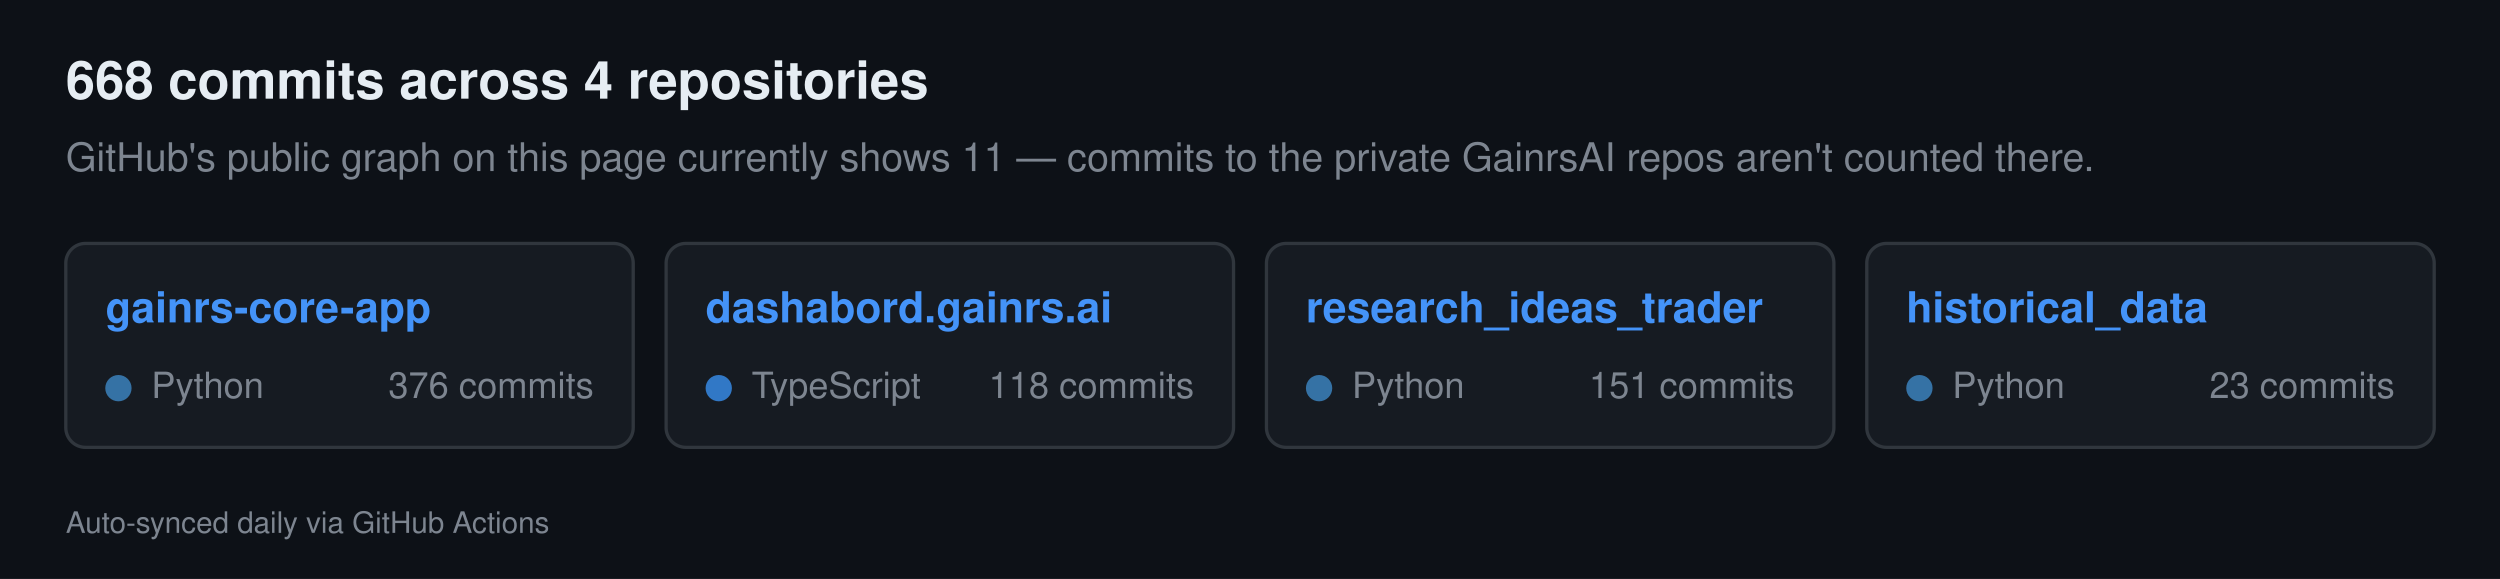
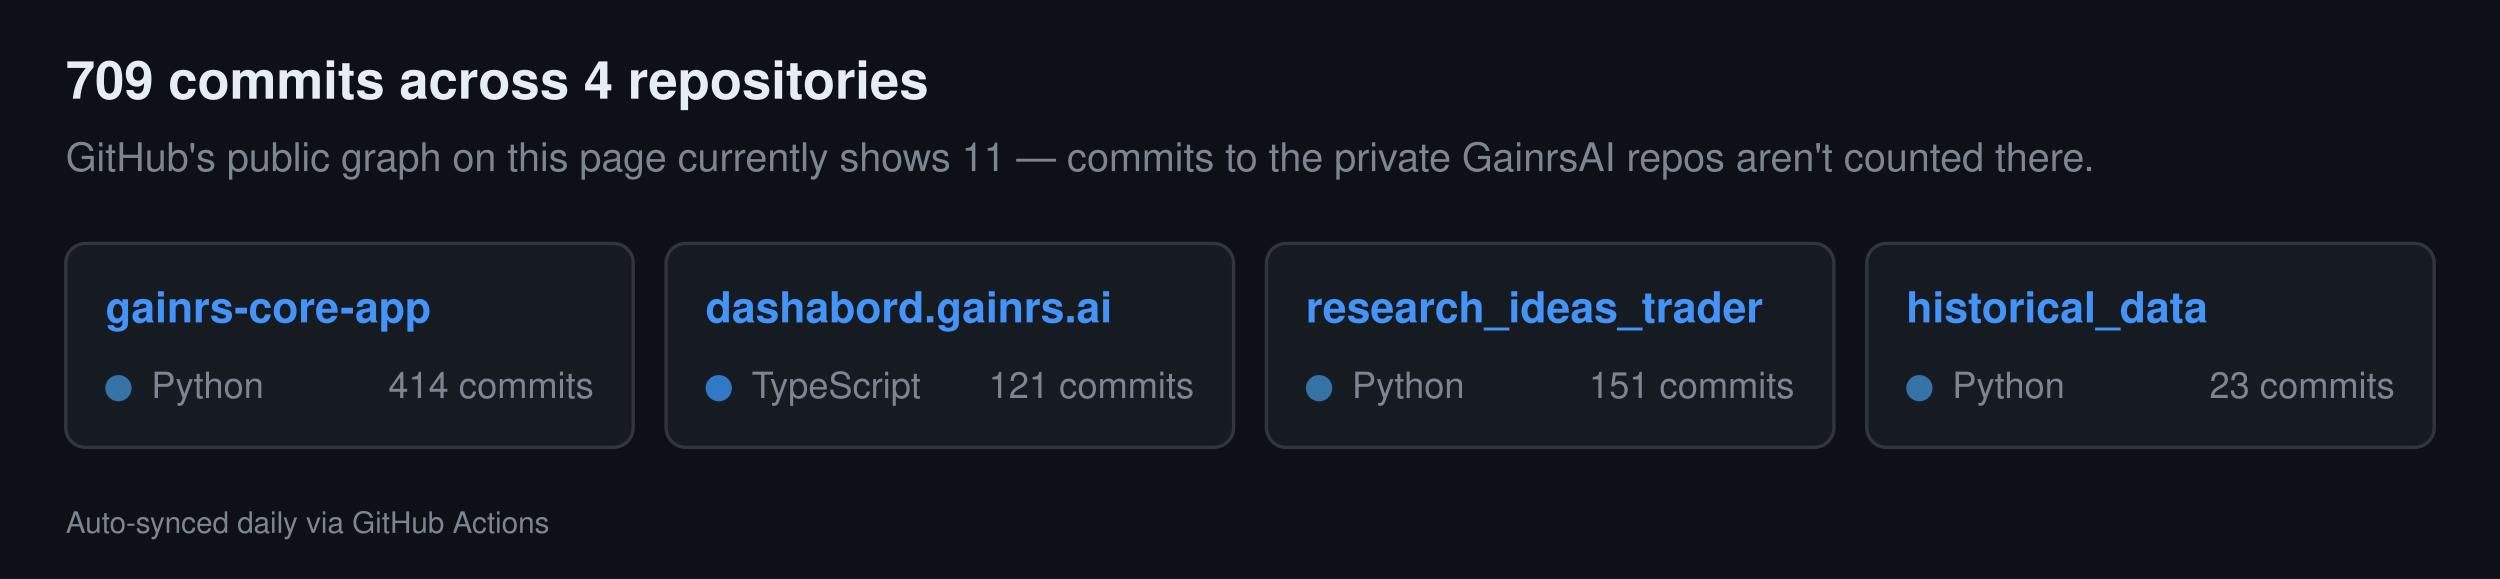
- <svg xmlns="http://www.w3.org/2000/svg" width="760" height="176" viewBox="0 0 760 176" font-family="-apple-system, BlinkMacSystemFont, 'Segoe UI', Helvetica, Arial, sans-serif" role="img" aria-label="668 commits across 4 repositories">
+ <svg xmlns="http://www.w3.org/2000/svg" width="760" height="176" viewBox="0 0 760 176" font-family="-apple-system, BlinkMacSystemFont, 'Segoe UI', Helvetica, Arial, sans-serif" role="img" aria-label="709 commits across 4 repositories">
  <rect width="760" height="176" fill="#0d1117" />
-   <text x="20" y="30" font-size="16" font-weight="600" fill="#e6edf3">668 commits across 4 repositories</text>
+   <text x="20" y="30" font-size="16" font-weight="600" fill="#e6edf3">709 commits across 4 repositories</text>
  <text x="20" y="52" font-size="12" fill="#7d8590">GitHub's public graph on this page currently shows 11 — commits to the private GainrsAI repos aren't counted there.</text>
  <rect x="20.0" y="74" width="172.5" height="62" rx="6" fill="#161b22" stroke="#30363d" />
  <text x="32.0" y="98" font-size="13" font-weight="600" fill="#4493f8">gainrs-core-app</text>
  <circle cx="36.0" cy="118" r="4" fill="#3572A5" />
  <text x="46.0" y="121" font-size="11" fill="#7d8590">Python</text>
-   <text x="180.5" y="121" font-size="11" fill="#7d8590" text-anchor="end">376 commits</text>
+   <text x="180.5" y="121" font-size="11" fill="#7d8590" text-anchor="end">414 commits</text>
  <rect x="202.5" y="74" width="172.5" height="62" rx="6" fill="#161b22" stroke="#30363d" />
  <text x="214.5" y="98" font-size="13" font-weight="600" fill="#4493f8">dashabord.gainrs.ai</text>
  <circle cx="218.5" cy="118" r="4" fill="#3178c6" />
  <text x="228.5" y="121" font-size="11" fill="#7d8590">TypeScript</text>
-   <text x="363.0" y="121" font-size="11" fill="#7d8590" text-anchor="end">118 commits</text>
+   <text x="363.0" y="121" font-size="11" fill="#7d8590" text-anchor="end">121 commits</text>
  <rect x="385.0" y="74" width="172.5" height="62" rx="6" fill="#161b22" stroke="#30363d" />
  <text x="397.0" y="98" font-size="13" font-weight="600" fill="#4493f8">research_ideas_trader</text>
  <circle cx="401.0" cy="118" r="4" fill="#3572A5" />
  <text x="411.0" y="121" font-size="11" fill="#7d8590">Python</text>
  <text x="545.5" y="121" font-size="11" fill="#7d8590" text-anchor="end">151 commits</text>
  <rect x="567.5" y="74" width="172.5" height="62" rx="6" fill="#161b22" stroke="#30363d" />
  <text x="579.5" y="98" font-size="13" font-weight="600" fill="#4493f8">historical_data</text>
  <circle cx="583.5" cy="118" r="4" fill="#3572A5" />
  <text x="593.5" y="121" font-size="11" fill="#7d8590">Python</text>
  <text x="728.0" y="121" font-size="11" fill="#7d8590" text-anchor="end">23 commits</text>
  <text x="20" y="162" font-size="9" fill="#7d8590">Auto-synced daily via GitHub Actions</text>
</svg>
